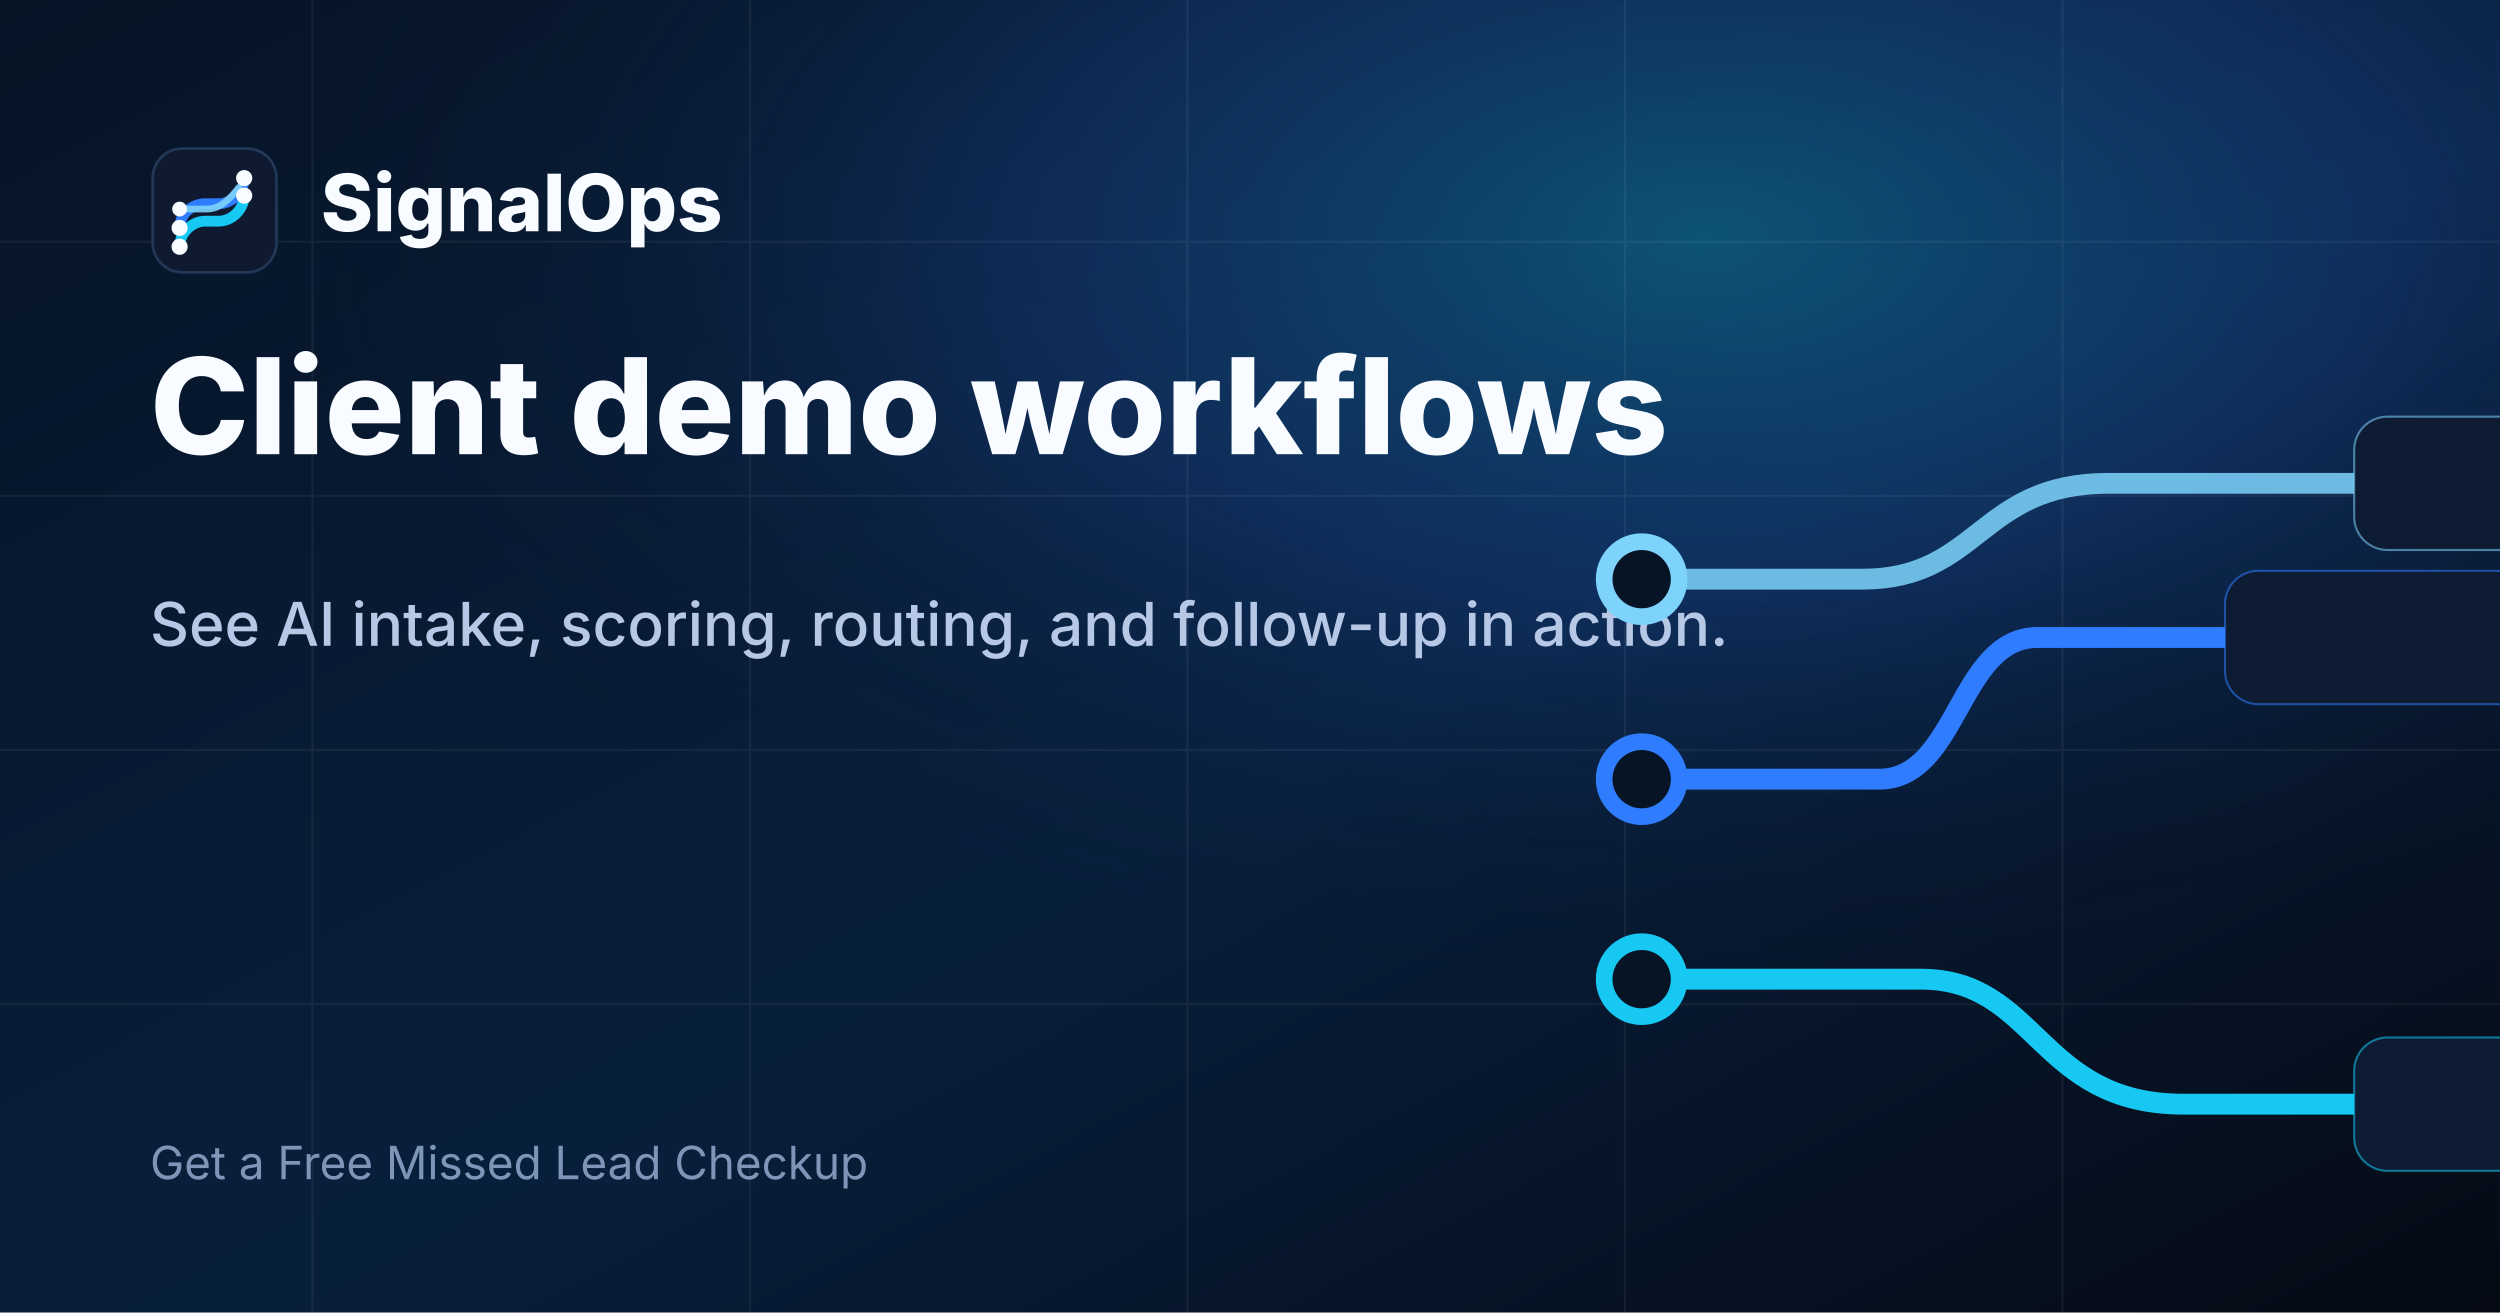
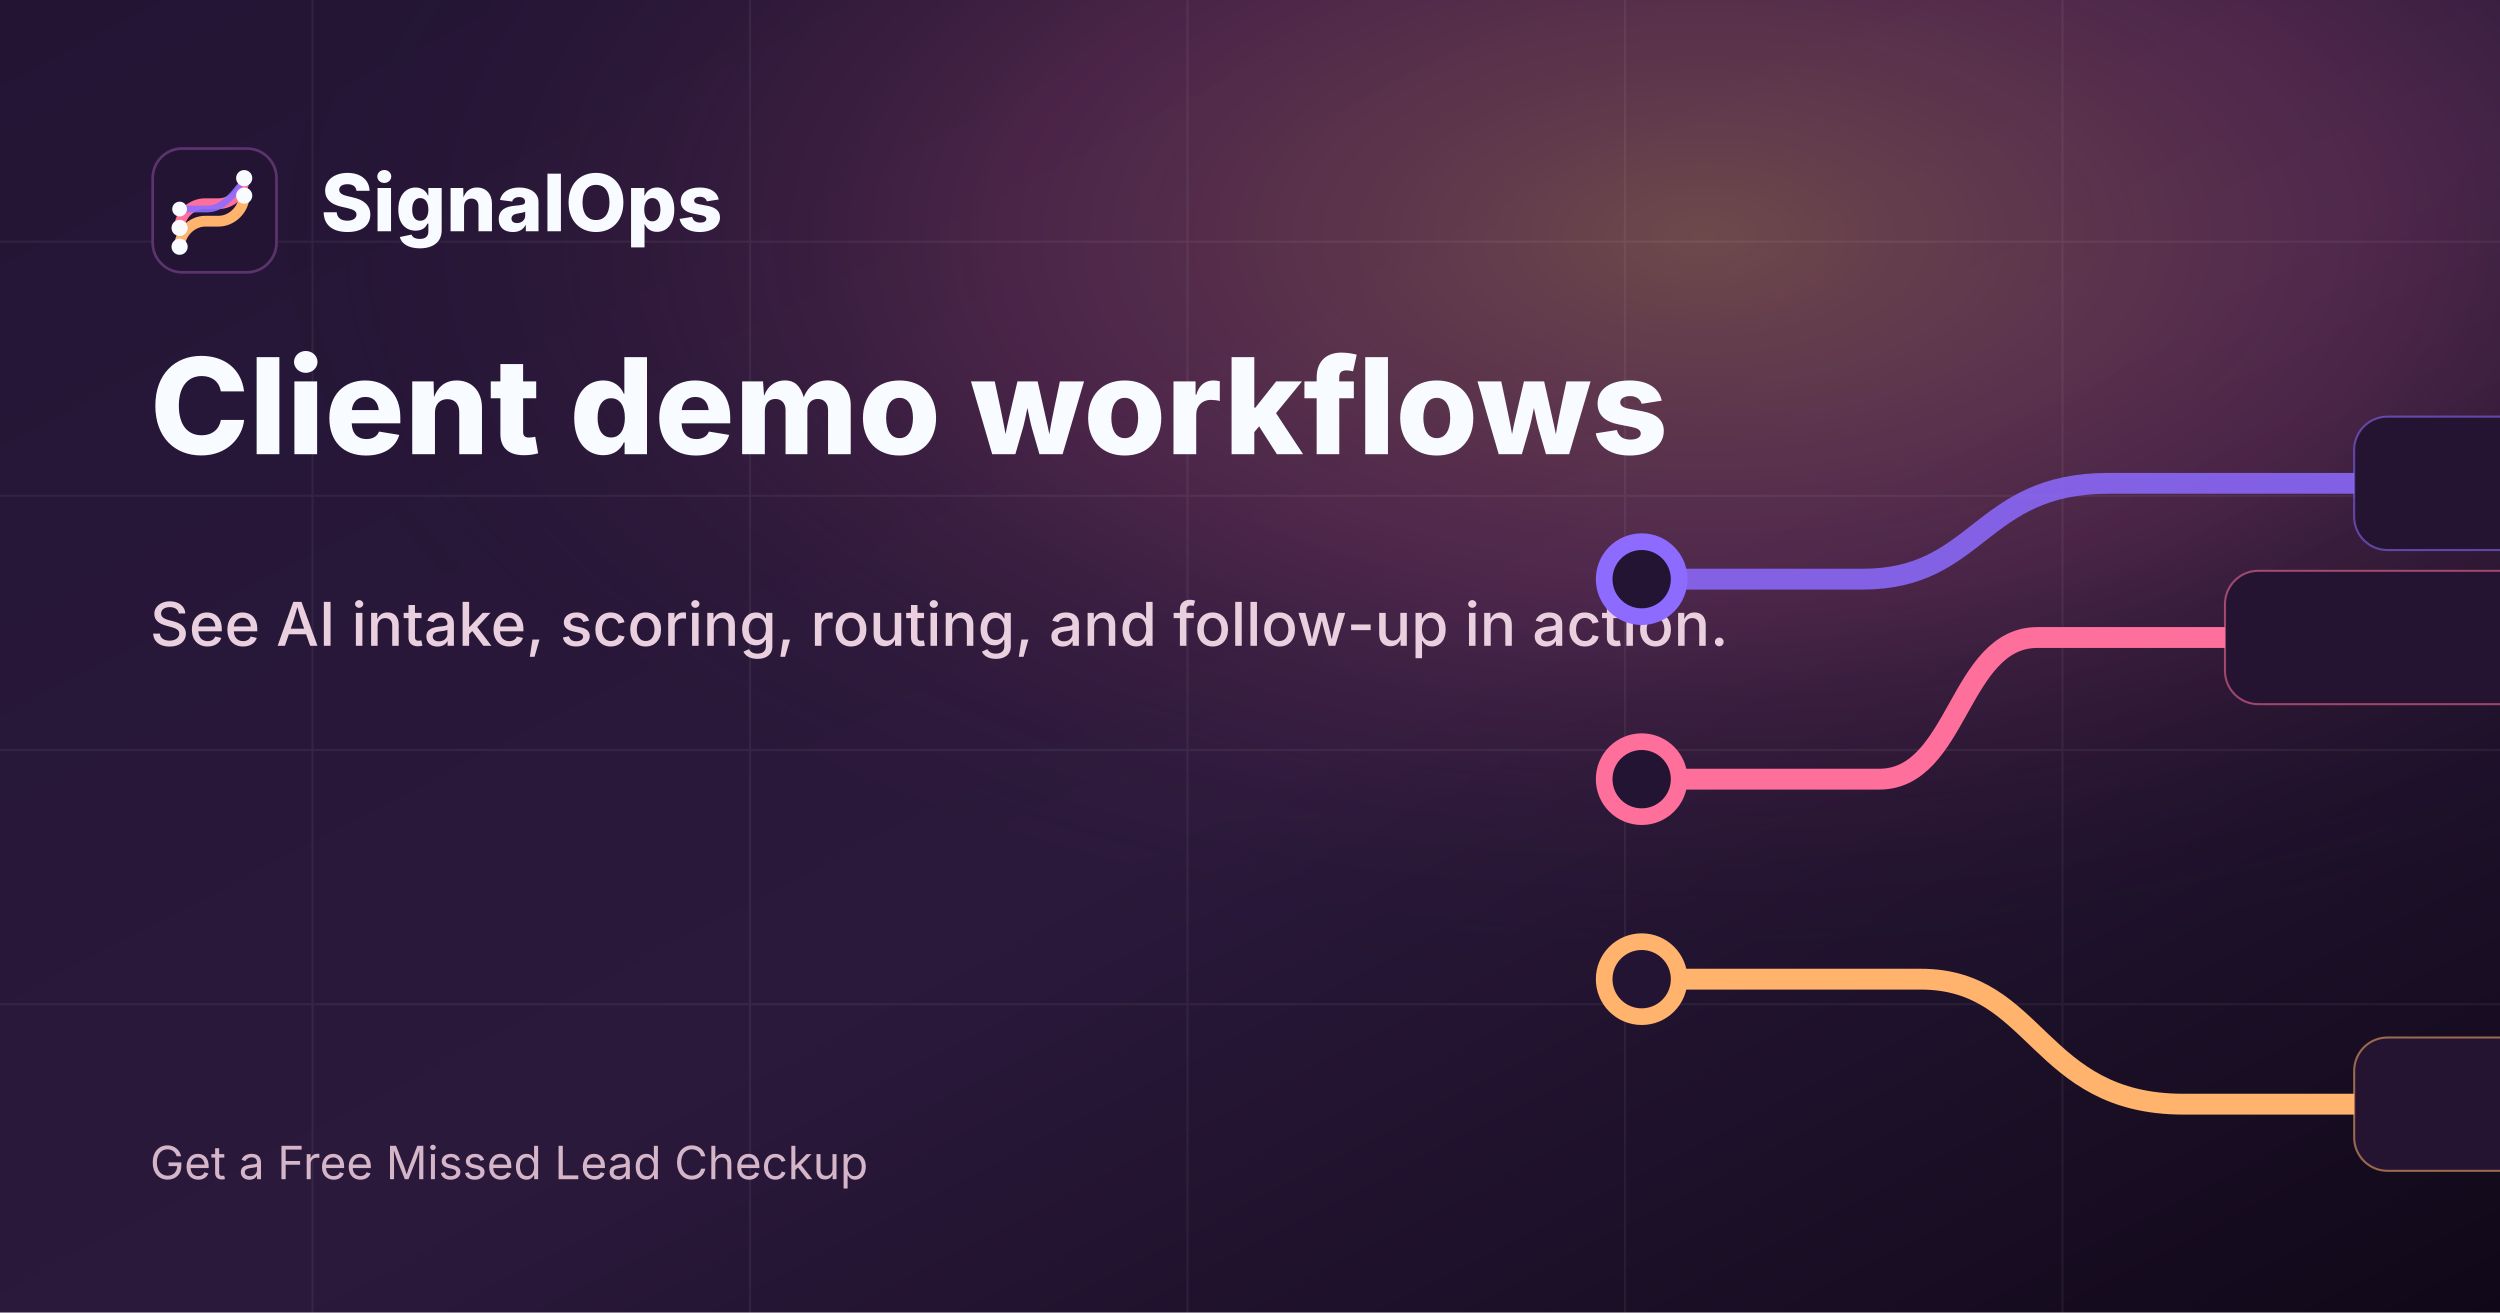
<svg xmlns="http://www.w3.org/2000/svg" width="1200" height="630" viewBox="0 0 1200 630" role="img" aria-labelledby="title desc">
  <defs>
    <linearGradient id="bg" x1="0" y1="0" x2="1" y2="1">
-       <stop offset="0" stop-color="#071426" />
-       <stop offset="0.55" stop-color="#081F3C" />
-       <stop offset="1" stop-color="#050A14" />
+       <stop offset="0" stop-color="#231434" />
+       <stop offset="0.55" stop-color="#2b193c" />
+       <stop offset="1" stop-color="#100818" />
    </linearGradient>
    <radialGradient id="glow" cx="68%" cy="18%" r="58%">
-       <stop offset="0" stop-color="#17C8F2" stop-opacity="0.32" />
-       <stop offset="0.48" stop-color="#2F7CFF" stop-opacity="0.16" />
-       <stop offset="1" stop-color="#060C18" stop-opacity="0" />
+       <stop offset="0" stop-color="#ffb36d" stop-opacity="0.32" />
+       <stop offset="0.48" stop-color="#ff6f9c" stop-opacity="0.16" />
+       <stop offset="1" stop-color="#100818" stop-opacity="0" />
    </radialGradient>
  </defs>
  <rect width="1200" height="630" fill="url(#bg)" />
  <rect width="1200" height="630" fill="url(#glow)" />
  <path d="M0 116H1200M0 238H1200M0 360H1200M0 482H1200M150 0V630M360 0V630M570 0V630M780 0V630M990 0V630" stroke="#ffffff" stroke-opacity="0.055" />
  <g transform="translate(72 70)">
-     <rect x="1.29" y="1.29" width="59.42" height="59.42" rx="14.21" fill="#0F1A30" stroke="#233757" stroke-width="1.29" />
-     <path d="M14.21 39.4C14.21 32.94 20.02 27.77 26.48 27.77H32.94C39.4 27.77 45.21 21.96 45.21 15.5" stroke="#2F7CFF" stroke-width="5.17" stroke-linecap="round" fill="none" />
-     <path d="M14.21 48.44C14.21 41.98 20.02 36.17 26.48 36.17H32.94C39.4 36.17 45.21 30.35 45.21 23.9" stroke="#17C8F2" stroke-width="5.17" stroke-linecap="round" fill="none" />
-     <path d="M14.21 30.35H27.13C33.58 30.35 38.1 25.83 42.63 20.02" stroke="#7DD3FC" stroke-width="3.23" stroke-linecap="round" fill="none" opacity="0.9" />
+     <rect x="1.29" y="1.29" width="59.42" height="59.42" rx="14.21" fill="#231434" stroke="#5b346d" stroke-width="1.29" />
+     <path d="M14.21 39.4C14.21 32.94 20.02 27.77 26.48 27.77H32.94C39.4 27.77 45.21 21.96 45.21 15.5" stroke="#ff6f9c" stroke-width="5.17" stroke-linecap="round" fill="none" />
+     <path d="M14.21 48.44C14.21 41.98 20.02 36.17 26.48 36.17H32.94C39.4 36.17 45.21 30.35 45.21 23.9" stroke="#ffb36d" stroke-width="5.17" stroke-linecap="round" fill="none" />
+     <path d="M14.21 30.35H27.13C33.58 30.35 38.1 25.83 42.63 20.02" stroke="#8d6bff" stroke-width="3.23" stroke-linecap="round" fill="none" opacity="0.9" />
    <circle cx="14.21" cy="30.35" r="3.55" fill="#F8FBFF" />
    <circle cx="14.21" cy="39.4" r="3.88" fill="#F8FBFF" />
    <circle cx="14.21" cy="48.44" r="3.88" fill="#F8FBFF" />
    <circle cx="45.21" cy="15.5" r="3.88" fill="#F8FBFF" />
    <circle cx="45.21" cy="23.9" r="3.88" fill="#F8FBFF" />
    <text x="82" y="41" fill="#F8FBFF" font-family="Inter, Segoe UI, Arial, sans-serif" font-size="38" font-weight="760">SignalOps</text>
  </g>
  <g transform="translate(72 218)">
    <text fill="#F8FBFF" font-family="Inter, Segoe UI, Arial, sans-serif" font-size="64" font-weight="780">
      <tspan x="0" y="0">Client demo workflows</tspan>
    </text>
-     <text x="0" y="92" fill="#B7C8E6" font-family="Inter, Segoe UI, Arial, sans-serif" font-size="29" font-weight="520">See AI intake, scoring, routing, and follow-up in action.</text>
+     <text x="0" y="92" fill="#ead0df" font-family="Inter, Segoe UI, Arial, sans-serif" font-size="29" font-weight="520">See AI intake, scoring, routing, and follow-up in action.</text>
  </g>
  <g transform="translate(762 178)" fill="none" stroke-linecap="round" stroke-linejoin="round">
-     <path d="M26 196H140C178 196 178 128 216 128H306" stroke="#2F7CFF" stroke-width="10" />
-     <path d="M26 292H160C216 292 216 352 286 352H368" stroke="#17C8F2" stroke-width="10" />
-     <path d="M26 100H132C188 100 188 54 250 54H368" stroke="#7DD3FC" stroke-width="10" opacity="0.85" />
-     <circle cx="26" cy="100" r="18" fill="#071426" stroke="#7DD3FC" stroke-width="8" />
-     <circle cx="26" cy="196" r="18" fill="#071426" stroke="#2F7CFF" stroke-width="8" />
-     <circle cx="26" cy="292" r="18" fill="#071426" stroke="#17C8F2" stroke-width="8" />
-     <rect x="368" y="22" width="190" height="64" rx="16" fill="#0D1B33" stroke="#7DD3FC" stroke-opacity="0.55" />
-     <rect x="306" y="96" width="252" height="64" rx="16" fill="#0D1B33" stroke="#2F7CFF" stroke-opacity="0.55" />
-     <rect x="368" y="320" width="190" height="64" rx="16" fill="#0D1B33" stroke="#17C8F2" stroke-opacity="0.55" />
+     <path d="M26 196H140C178 196 178 128 216 128H306" stroke="#ff6f9c" stroke-width="10" />
+     <path d="M26 292H160C216 292 216 352 286 352H368" stroke="#ffb36d" stroke-width="10" />
+     <path d="M26 100H132C188 100 188 54 250 54H368" stroke="#8d6bff" stroke-width="10" opacity="0.85" />
+     <circle cx="26" cy="100" r="18" fill="#231434" stroke="#8d6bff" stroke-width="8" />
+     <circle cx="26" cy="196" r="18" fill="#231434" stroke="#ff6f9c" stroke-width="8" />
+     <circle cx="26" cy="292" r="18" fill="#231434" stroke="#ffb36d" stroke-width="8" />
+     <rect x="368" y="22" width="190" height="64" rx="16" fill="#241331" stroke="#8d6bff" stroke-opacity="0.55" />
+     <rect x="306" y="96" width="252" height="64" rx="16" fill="#241331" stroke="#ff6f9c" stroke-opacity="0.55" />
+     <rect x="368" y="320" width="190" height="64" rx="16" fill="#241331" stroke="#ffb36d" stroke-opacity="0.55" />
  </g>
-   <text x="72" y="566" fill="#7F95B8" font-family="Inter, Segoe UI, Arial, sans-serif" font-size="22">Get a Free Missed Lead Checkup</text>
+   <text x="72" y="566" fill="#d4b6c8" font-family="Inter, Segoe UI, Arial, sans-serif" font-size="22">Get a Free Missed Lead Checkup</text>
</svg>
